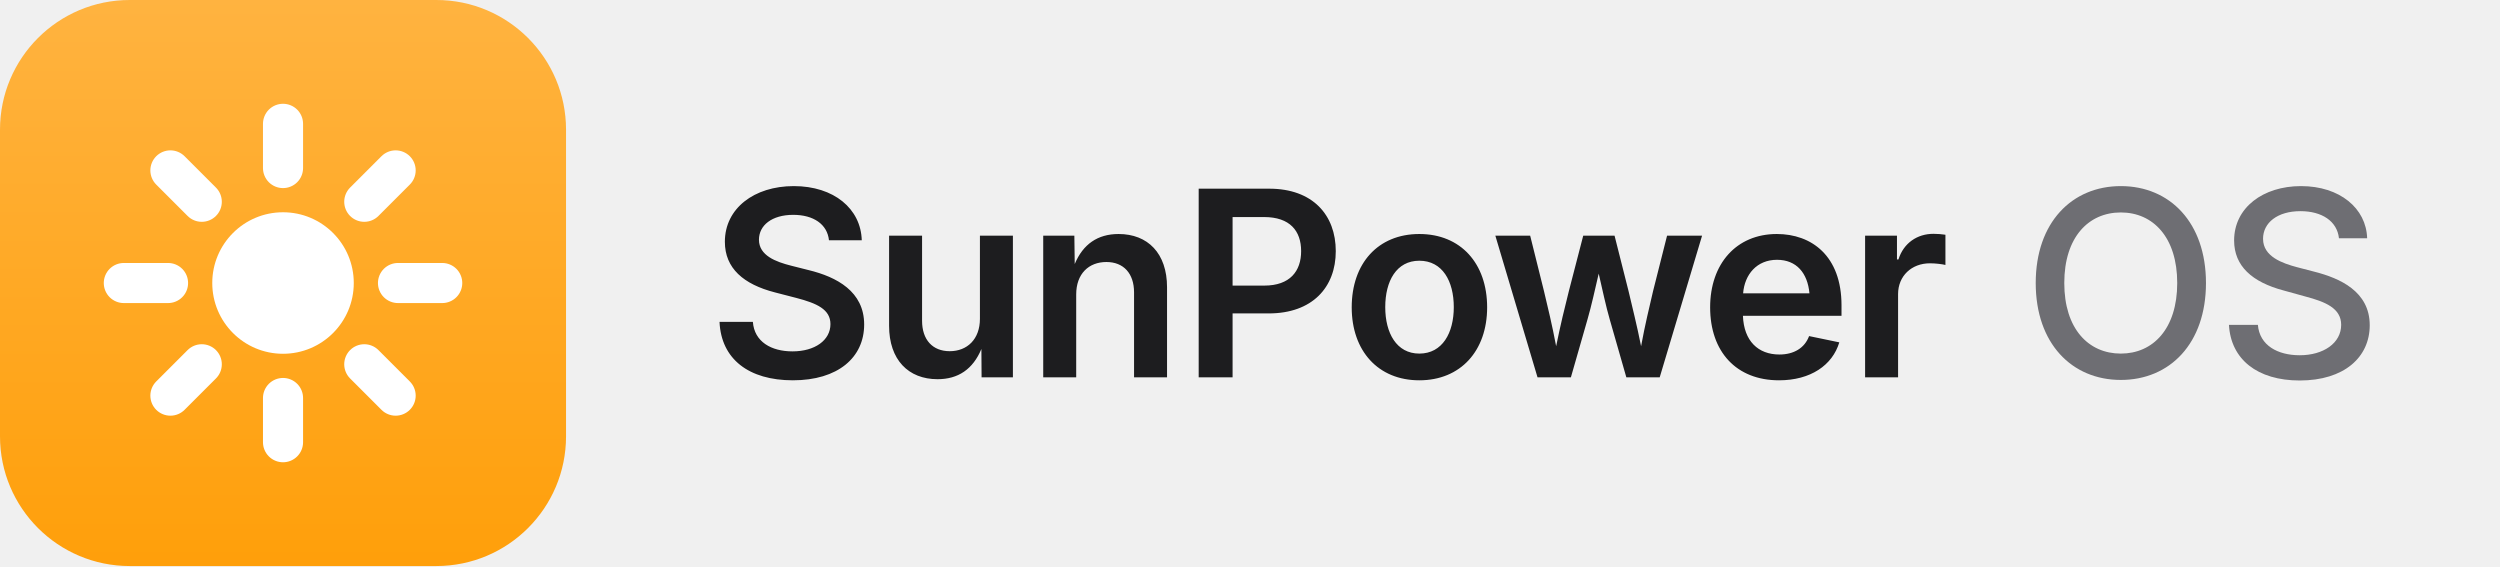
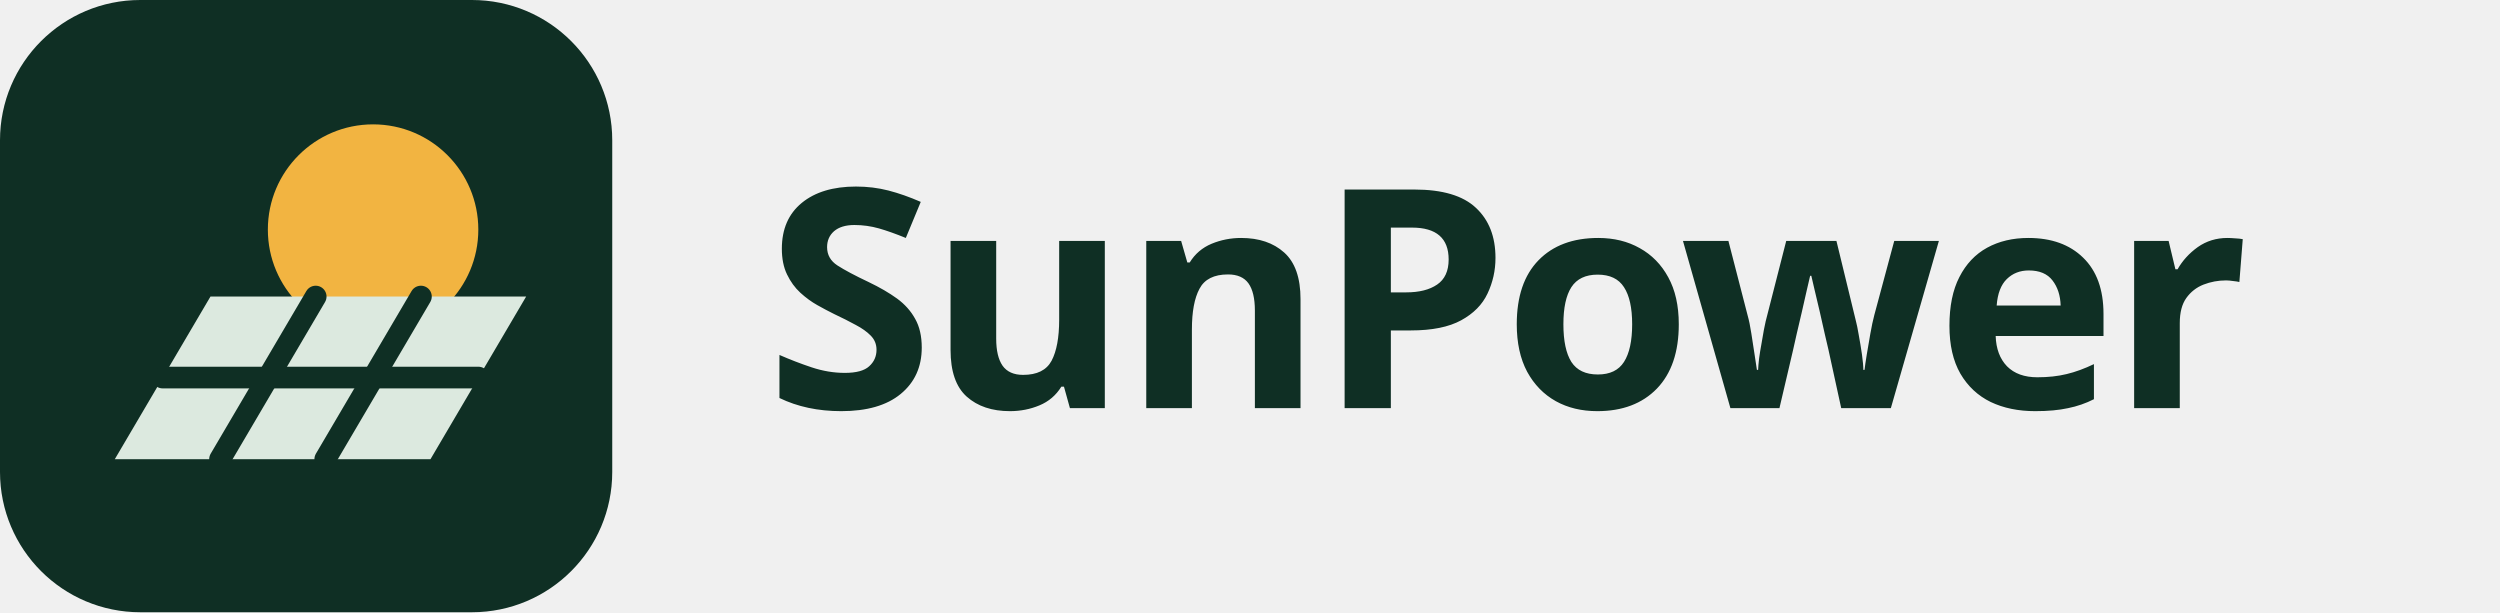
- <svg xmlns="http://www.w3.org/2000/svg" viewBox="0 0 212 48" fill="none" role="img" aria-labelledby="sunpower-logo-title">
-   <defs>
-     <linearGradient id="sunpower-logo-tile" x1="24" y1="0" x2="24" y2="48" gradientUnits="userSpaceOnUse">
-       <stop stop-color="#FFB340" />
-       <stop offset="1" stop-color="#FF9F0A" />
-     </linearGradient>
-   </defs>
-   <rect width="48" height="48" rx="11" fill="url(#sunpower-logo-tile)" />
-   <circle cx="24" cy="24" r="6" fill="#FFFFFF" />
-   <g stroke="#FFFFFF" stroke-width="3.4" stroke-linecap="round">
-     <path d="M24 14.25v-3.75" />
-     <path d="M24 33.75v3.75" />
-     <path d="M14.25 24h-3.75" />
-     <path d="M33.75 24h3.75" />
-     <path d="m17.11 17.11-2.66-2.66" />
-     <path d="m30.89 17.11 2.66-2.66" />
-     <path d="m17.11 30.89-2.66 2.66" />
-     <path d="m30.89 30.89 2.66 2.66" />
+ <svg xmlns="http://www.w3.org/2000/svg" viewBox="0 0 196 48" fill="none" role="img" aria-labelledby="sunpower-logo-title">
+   <rect width="48" height="48" rx="11" fill="#0F2F24" />
+   <circle cx="29.25" cy="18" r="8.25" fill="#F2B441" />
+   <path d="M16.5 23.25h24.75l-7.5 12.75H9z" fill="#DCE9DF" />
+   <g stroke="#0F2F24" stroke-width="1.7" stroke-linecap="round">
+     <path d="M24.75 23.25l-7.5 12.75" />
+     <path d="M33 23.25l-7.5 12.75" />
+     <path d="M12.75 29.6h24.75" />
  </g>
-   <text x="60" y="32" fill="#1D1D1F" font-family="Inter, -apple-system, BlinkMacSystemFont, 'Segoe UI', sans-serif" font-size="22" font-weight="600" letter-spacing="-0.4">SunPower<tspan dx="6" fill="#6E6E73" font-weight="500">OS</tspan>
-   </text>
+   <text x="60" y="32" fill="#0F2F24" font-family="'Bricolage Grotesque', 'IBM Plex Sans', 'Segoe UI', sans-serif" font-size="24" font-weight="600" letter-spacing="-0.5">SunPower</text>
</svg>
